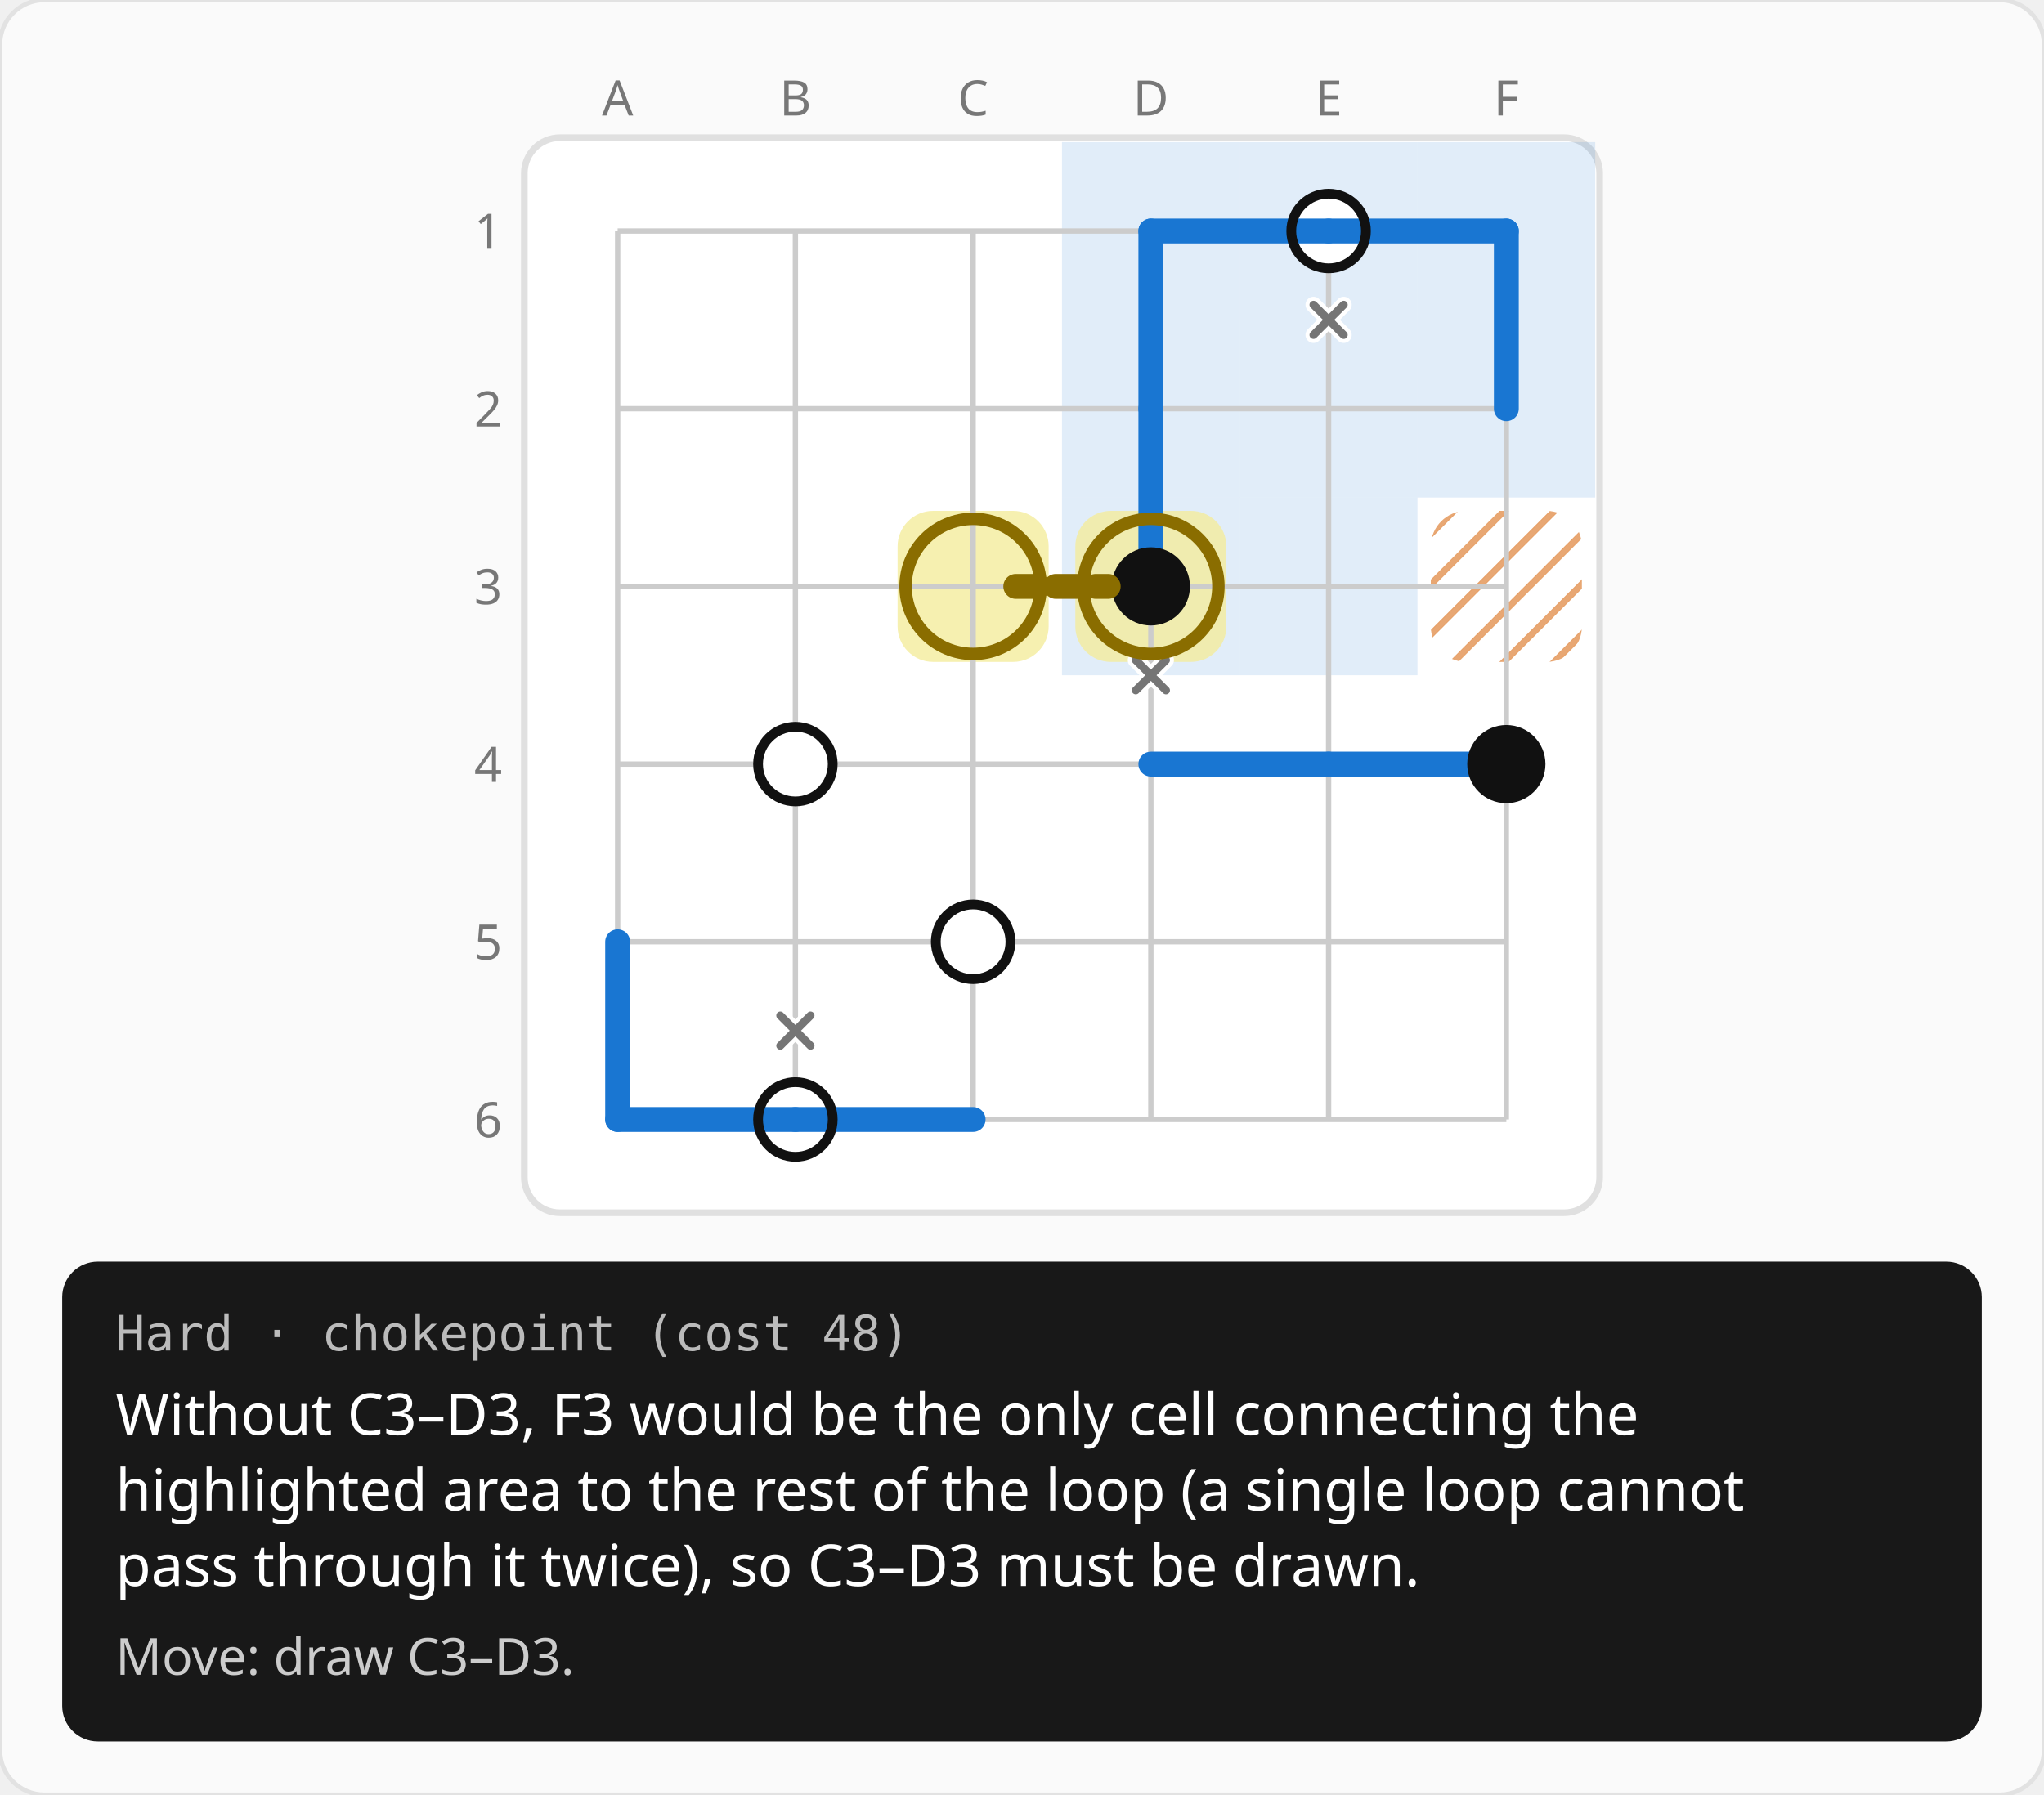
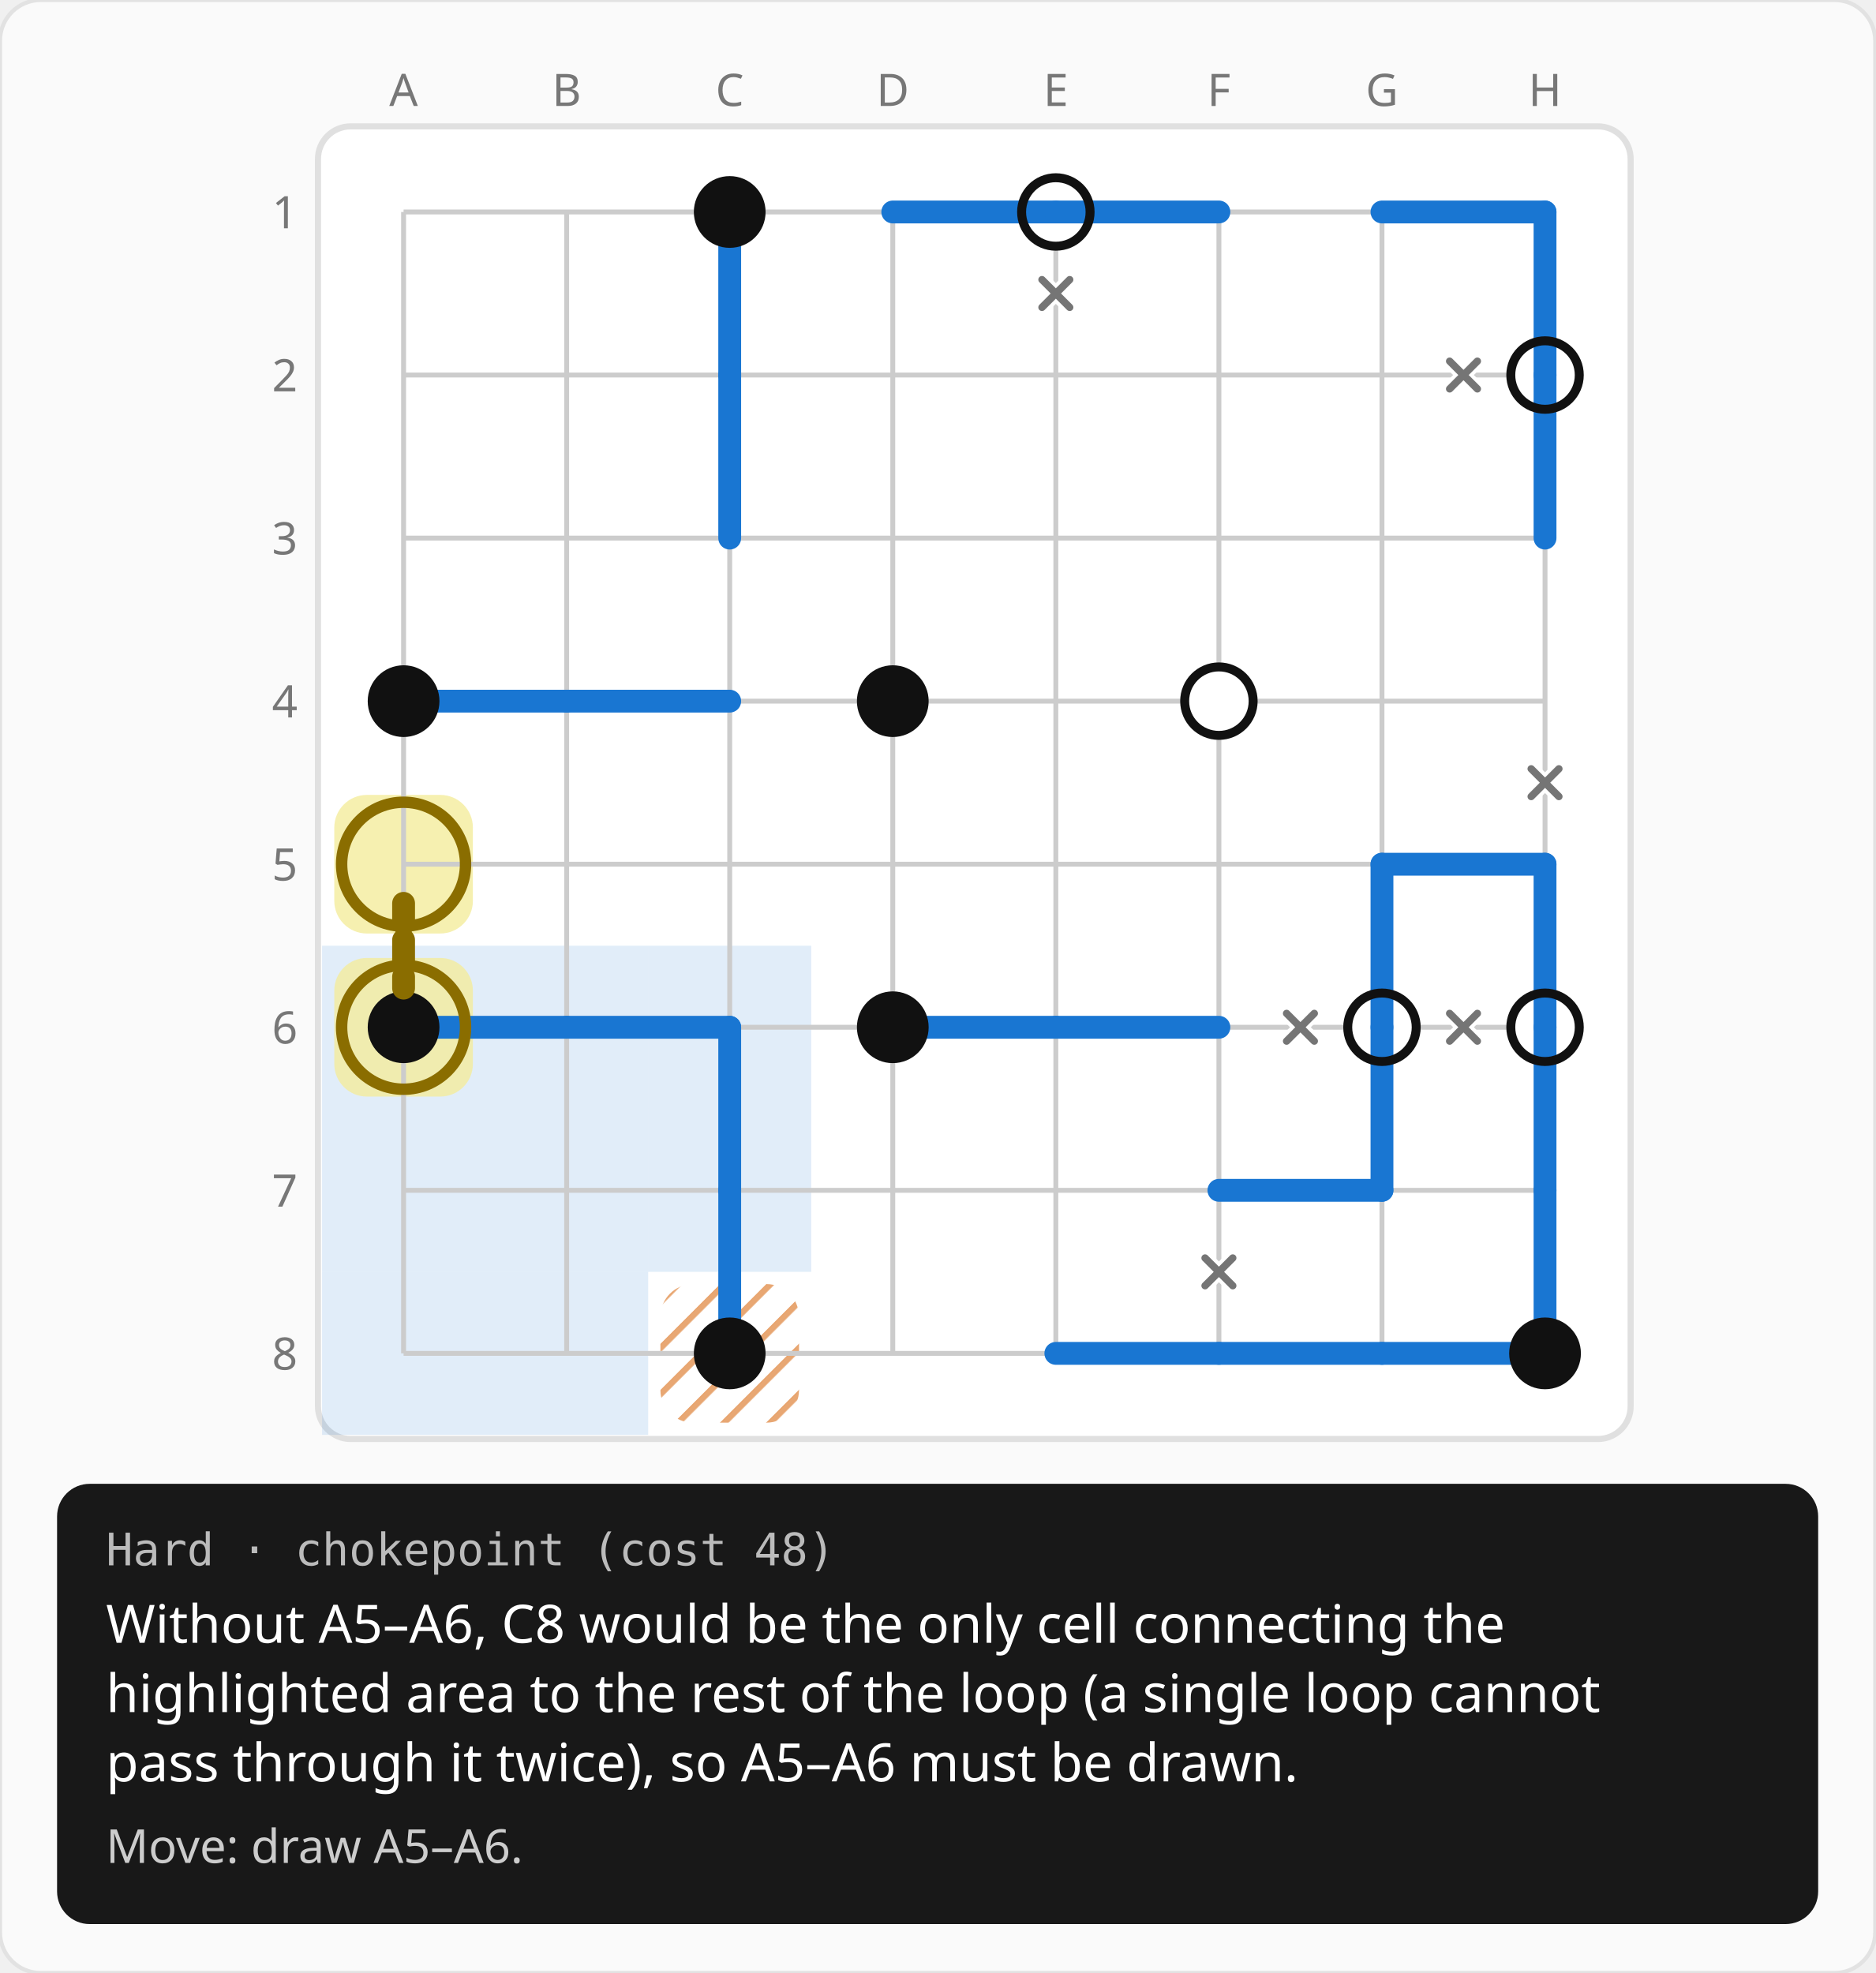
- <svg xmlns="http://www.w3.org/2000/svg" width="460" height="404" viewBox="0 0 460 404">
-   <rect width="460" height="404" rx="10" fill="#fafafa" stroke="#e2e2e2" />
+ <svg xmlns="http://www.w3.org/2000/svg" width="460" height="484" viewBox="0 0 460 484">
+   <rect width="460" height="484" rx="10" fill="#fafafa" stroke="#e2e2e2" />
  <defs>
    <pattern id="hatch" width="8" height="8" patternUnits="userSpaceOnUse" patternTransform="rotate(45)">
      <line x1="0" y1="0" x2="0" y2="8" stroke="#d55e00" stroke-width="3" opacity="0.55" />
    </pattern>
  </defs>
-   <g transform="translate(99 12)">
+   <g transform="translate(59 12)">
    <text x="40" y="14" fill="#777777" font-size="11" font-family="system-ui, sans-serif" text-anchor="middle">A</text>
    <text x="80" y="14" fill="#777777" font-size="11" font-family="system-ui, sans-serif" text-anchor="middle">B</text>
    <text x="120" y="14" fill="#777777" font-size="11" font-family="system-ui, sans-serif" text-anchor="middle">C</text>
    <text x="160" y="14" fill="#777777" font-size="11" font-family="system-ui, sans-serif" text-anchor="middle">D</text>
    <text x="200" y="14" fill="#777777" font-size="11" font-family="system-ui, sans-serif" text-anchor="middle">E</text>
    <text x="240" y="14" fill="#777777" font-size="11" font-family="system-ui, sans-serif" text-anchor="middle">F</text>
+     <text x="280" y="14" fill="#777777" font-size="11" font-family="system-ui, sans-serif" text-anchor="middle">G</text>
+     <text x="320" y="14" fill="#777777" font-size="11" font-family="system-ui, sans-serif" text-anchor="middle">H</text>
    <text x="14" y="44" fill="#777777" font-size="11" font-family="system-ui, sans-serif" text-anchor="end">1</text>
    <text x="14" y="84" fill="#777777" font-size="11" font-family="system-ui, sans-serif" text-anchor="end">2</text>
    <text x="14" y="124" fill="#777777" font-size="11" font-family="system-ui, sans-serif" text-anchor="end">3</text>
    <text x="14" y="164" fill="#777777" font-size="11" font-family="system-ui, sans-serif" text-anchor="end">4</text>
    <text x="14" y="204" fill="#777777" font-size="11" font-family="system-ui, sans-serif" text-anchor="end">5</text>
    <text x="14" y="244" fill="#777777" font-size="11" font-family="system-ui, sans-serif" text-anchor="end">6</text>
+     <text x="14" y="284" fill="#777777" font-size="11" font-family="system-ui, sans-serif" text-anchor="end">7</text>
+     <text x="14" y="324" fill="#777777" font-size="11" font-family="system-ui, sans-serif" text-anchor="end">8</text>
    <g transform="translate(18 18)">
-       <rect x="1" y="1" width="242" height="242" rx="8" fill="#ffffff" stroke="#e0e0e0" stroke-width="1.5" />
-       <rect x="202" y="42" width="40" height="40" fill="rgba(25,118,210,0.13)" />
-       <rect x="162" y="42" width="40" height="40" fill="rgba(25,118,210,0.13)" />
-       <rect x="162" y="82" width="40" height="40" fill="rgba(25,118,210,0.13)" />
-       <rect x="122" y="82" width="40" height="40" fill="rgba(25,118,210,0.13)" />
-       <rect x="122" y="42" width="40" height="40" fill="rgba(25,118,210,0.13)" />
-       <rect x="122" y="2" width="40" height="40" fill="rgba(25,118,210,0.13)" />
-       <rect x="162" y="2" width="40" height="40" fill="rgba(25,118,210,0.13)" />
-       <rect x="202" y="2" width="40" height="40" fill="rgba(25,118,210,0.13)" />
-       <rect x="205" y="85" width="34" height="34" rx="8" fill="url(#hatch)" />
-       <rect x="85" y="85" width="34" height="34" rx="8" fill="rgba(244,236,156,0.8)" />
-       <rect x="125" y="85" width="34" height="34" rx="8" fill="rgba(244,236,156,0.8)" />
-       <line x1="22" y1="22" x2="222" y2="22" stroke="#cccccc" stroke-width="1.2" />
-       <line x1="22" y1="62" x2="222" y2="62" stroke="#cccccc" stroke-width="1.2" />
-       <line x1="22" y1="102" x2="222" y2="102" stroke="#cccccc" stroke-width="1.2" />
-       <line x1="22" y1="142" x2="222" y2="142" stroke="#cccccc" stroke-width="1.2" />
-       <line x1="22" y1="182" x2="222" y2="182" stroke="#cccccc" stroke-width="1.2" />
-       <line x1="22" y1="222" x2="222" y2="222" stroke="#cccccc" stroke-width="1.2" />
-       <line x1="22" y1="22" x2="22" y2="222" stroke="#cccccc" stroke-width="1.2" />
-       <line x1="62" y1="22" x2="62" y2="222" stroke="#cccccc" stroke-width="1.2" />
-       <line x1="102" y1="22" x2="102" y2="222" stroke="#cccccc" stroke-width="1.2" />
-       <line x1="142" y1="22" x2="142" y2="222" stroke="#cccccc" stroke-width="1.2" />
-       <line x1="182" y1="22" x2="182" y2="222" stroke="#cccccc" stroke-width="1.2" />
-       <line x1="222" y1="22" x2="222" y2="222" stroke="#cccccc" stroke-width="1.2" />
+       <rect x="1" y="1" width="322" height="322" rx="8" fill="#ffffff" stroke="#e0e0e0" stroke-width="1.5" />
+       <rect x="82" y="242" width="40" height="40" fill="rgba(25,118,210,0.13)" />
+       <rect x="82" y="202" width="40" height="40" fill="rgba(25,118,210,0.13)" />
+       <rect x="42" y="202" width="40" height="40" fill="rgba(25,118,210,0.13)" />
+       <rect x="2" y="202" width="40" height="40" fill="rgba(25,118,210,0.13)" />
+       <rect x="2" y="242" width="40" height="40" fill="rgba(25,118,210,0.13)" />
+       <rect x="2" y="282" width="40" height="40" fill="rgba(25,118,210,0.13)" />
+       <rect x="42" y="282" width="40" height="40" fill="rgba(25,118,210,0.13)" />
+       <rect x="42" y="242" width="40" height="40" fill="rgba(25,118,210,0.13)" />
+       <rect x="85" y="285" width="34" height="34" rx="8" fill="url(#hatch)" />
+       <rect x="5" y="165" width="34" height="34" rx="8" fill="rgba(244,236,156,0.8)" />
+       <rect x="5" y="205" width="34" height="34" rx="8" fill="rgba(244,236,156,0.8)" />
+       <line x1="22" y1="22" x2="302" y2="22" stroke="#cccccc" stroke-width="1.2" />
+       <line x1="22" y1="62" x2="302" y2="62" stroke="#cccccc" stroke-width="1.2" />
+       <line x1="22" y1="102" x2="302" y2="102" stroke="#cccccc" stroke-width="1.2" />
+       <line x1="22" y1="142" x2="302" y2="142" stroke="#cccccc" stroke-width="1.2" />
+       <line x1="22" y1="182" x2="302" y2="182" stroke="#cccccc" stroke-width="1.2" />
+       <line x1="22" y1="222" x2="302" y2="222" stroke="#cccccc" stroke-width="1.2" />
+       <line x1="22" y1="262" x2="302" y2="262" stroke="#cccccc" stroke-width="1.2" />
+       <line x1="22" y1="302" x2="302" y2="302" stroke="#cccccc" stroke-width="1.2" />
+       <line x1="22" y1="22" x2="22" y2="302" stroke="#cccccc" stroke-width="1.2" />
+       <line x1="62" y1="22" x2="62" y2="302" stroke="#cccccc" stroke-width="1.2" />
+       <line x1="102" y1="22" x2="102" y2="302" stroke="#cccccc" stroke-width="1.2" />
+       <line x1="142" y1="22" x2="142" y2="302" stroke="#cccccc" stroke-width="1.2" />
+       <line x1="182" y1="22" x2="182" y2="302" stroke="#cccccc" stroke-width="1.2" />
+       <line x1="222" y1="22" x2="222" y2="302" stroke="#cccccc" stroke-width="1.2" />
+       <line x1="262" y1="22" x2="262" y2="302" stroke="#cccccc" stroke-width="1.2" />
+       <line x1="302" y1="22" x2="302" y2="302" stroke="#cccccc" stroke-width="1.2" />
      <circle cx="182" cy="22" r="8.4" fill="#ffffff" />
-       <circle cx="62" cy="142" r="8.4" fill="#ffffff" />
-       <circle cx="102" cy="182" r="8.4" fill="#ffffff" />
-       <circle cx="62" cy="222" r="8.4" fill="#ffffff" />
+       <circle cx="302" cy="62" r="8.4" fill="#ffffff" />
+       <circle cx="222" cy="142" r="8.4" fill="#ffffff" />
+       <circle cx="262" cy="222" r="8.4" fill="#ffffff" />
+       <circle cx="302" cy="222" r="8.4" fill="#ffffff" />
+       <line x1="102" y1="22" x2="102" y2="62" stroke="#1976d2" stroke-width="5.6" stroke-linecap="round" />
      <line x1="142" y1="22" x2="182" y2="22" stroke="#1976d2" stroke-width="5.6" stroke-linecap="round" />
-       <line x1="142" y1="22" x2="142" y2="62" stroke="#1976d2" stroke-width="5.6" stroke-linecap="round" />
      <line x1="182" y1="22" x2="222" y2="22" stroke="#1976d2" stroke-width="5.6" stroke-linecap="round" />
-       <line x1="222" y1="22" x2="222" y2="62" stroke="#1976d2" stroke-width="5.6" stroke-linecap="round" />
-       <line x1="142" y1="62" x2="142" y2="102" stroke="#1976d2" stroke-width="5.6" stroke-linecap="round" />
-       <line x1="142" y1="142" x2="182" y2="142" stroke="#1976d2" stroke-width="5.6" stroke-linecap="round" />
-       <line x1="182" y1="142" x2="222" y2="142" stroke="#1976d2" stroke-width="5.6" stroke-linecap="round" />
-       <line x1="22" y1="182" x2="22" y2="222" stroke="#1976d2" stroke-width="5.6" stroke-linecap="round" />
+       <line x1="262" y1="22" x2="302" y2="22" stroke="#1976d2" stroke-width="5.6" stroke-linecap="round" />
+       <line x1="302" y1="22" x2="302" y2="62" stroke="#1976d2" stroke-width="5.6" stroke-linecap="round" />
+       <line x1="102" y1="62" x2="102" y2="102" stroke="#1976d2" stroke-width="5.6" stroke-linecap="round" />
+       <line x1="302" y1="62" x2="302" y2="102" stroke="#1976d2" stroke-width="5.6" stroke-linecap="round" />
+       <line x1="22" y1="142" x2="62" y2="142" stroke="#1976d2" stroke-width="5.6" stroke-linecap="round" />
+       <line x1="62" y1="142" x2="102" y2="142" stroke="#1976d2" stroke-width="5.6" stroke-linecap="round" />
+       <line x1="262" y1="182" x2="302" y2="182" stroke="#1976d2" stroke-width="5.6" stroke-linecap="round" />
+       <line x1="262" y1="182" x2="262" y2="222" stroke="#1976d2" stroke-width="5.6" stroke-linecap="round" />
+       <line x1="302" y1="182" x2="302" y2="222" stroke="#1976d2" stroke-width="5.6" stroke-linecap="round" />
      <line x1="22" y1="222" x2="62" y2="222" stroke="#1976d2" stroke-width="5.6" stroke-linecap="round" />
      <line x1="62" y1="222" x2="102" y2="222" stroke="#1976d2" stroke-width="5.6" stroke-linecap="round" />
+       <line x1="102" y1="222" x2="102" y2="262" stroke="#1976d2" stroke-width="5.6" stroke-linecap="round" />
+       <line x1="142" y1="222" x2="182" y2="222" stroke="#1976d2" stroke-width="5.6" stroke-linecap="round" />
+       <line x1="182" y1="222" x2="222" y2="222" stroke="#1976d2" stroke-width="5.6" stroke-linecap="round" />
+       <line x1="262" y1="222" x2="262" y2="262" stroke="#1976d2" stroke-width="5.6" stroke-linecap="round" />
+       <line x1="302" y1="222" x2="302" y2="262" stroke="#1976d2" stroke-width="5.6" stroke-linecap="round" />
+       <line x1="102" y1="262" x2="102" y2="302" stroke="#1976d2" stroke-width="5.6" stroke-linecap="round" />
+       <line x1="222" y1="262" x2="262" y2="262" stroke="#1976d2" stroke-width="5.6" stroke-linecap="round" />
+       <line x1="302" y1="262" x2="302" y2="302" stroke="#1976d2" stroke-width="5.6" stroke-linecap="round" />
+       <line x1="182" y1="302" x2="222" y2="302" stroke="#1976d2" stroke-width="5.6" stroke-linecap="round" />
+       <line x1="222" y1="302" x2="262" y2="302" stroke="#1976d2" stroke-width="5.6" stroke-linecap="round" />
+       <line x1="262" y1="302" x2="302" y2="302" stroke="#1976d2" stroke-width="5.6" stroke-linecap="round" />
+       <circle cx="102" cy="22" r="8.8" fill="#111111" />
      <circle cx="182" cy="22" r="8.4" fill="none" stroke="#111111" stroke-width="2.2" />
-       <circle cx="142" cy="102" r="8.8" fill="#111111" />
-       <circle cx="62" cy="142" r="8.4" fill="none" stroke="#111111" stroke-width="2.2" />
-       <circle cx="222" cy="142" r="8.8" fill="#111111" />
-       <circle cx="102" cy="182" r="8.4" fill="none" stroke="#111111" stroke-width="2.2" />
-       <circle cx="62" cy="222" r="8.4" fill="none" stroke="#111111" stroke-width="2.2" />
+       <circle cx="302" cy="62" r="8.4" fill="none" stroke="#111111" stroke-width="2.2" />
+       <circle cx="22" cy="142" r="8.8" fill="#111111" />
+       <circle cx="142" cy="142" r="8.8" fill="#111111" />
+       <circle cx="222" cy="142" r="8.4" fill="none" stroke="#111111" stroke-width="2.2" />
+       <circle cx="22" cy="222" r="8.8" fill="#111111" />
+       <circle cx="142" cy="222" r="8.8" fill="#111111" />
+       <circle cx="262" cy="222" r="8.4" fill="none" stroke="#111111" stroke-width="2.2" />
+       <circle cx="302" cy="222" r="8.4" fill="none" stroke="#111111" stroke-width="2.2" />
+       <circle cx="102" cy="302" r="8.8" fill="#111111" />
+       <circle cx="302" cy="302" r="8.8" fill="#111111" />
      <path d="M178.6 38.6L185.4 45.4M178.6 45.4L185.4 38.6" stroke="#ffffff" stroke-width="3.6" stroke-linecap="round" />
      <path d="M178.6 38.6L185.4 45.4M178.6 45.4L185.4 38.6" stroke="#757575" stroke-width="1.8" stroke-linecap="round" />
-       <path d="M138.6 118.6L145.4 125.4M138.6 125.4L145.4 118.6" stroke="#ffffff" stroke-width="3.6" stroke-linecap="round" />
-       <path d="M138.6 118.6L145.4 125.4M138.6 125.4L145.4 118.6" stroke="#757575" stroke-width="1.8" stroke-linecap="round" />
-       <path d="M58.6 198.6L65.4 205.4M58.6 205.4L65.4 198.6" stroke="#ffffff" stroke-width="3.6" stroke-linecap="round" />
-       <path d="M58.6 198.6L65.4 205.4M58.6 205.4L65.4 198.6" stroke="#757575" stroke-width="1.8" stroke-linecap="round" />
-       <circle cx="102" cy="102" r="15.2" fill="none" stroke="#8a6d00" stroke-width="2.8" />
-       <circle cx="142" cy="102" r="15.2" fill="none" stroke="#8a6d00" stroke-width="2.8" />
-       <line x1="111.6" y1="102" x2="132.4" y2="102" stroke="#8a6d00" stroke-width="5.6" stroke-linecap="round" stroke-dasharray="5 4" />
+       <path d="M278.6 58.6L285.4 65.4M278.6 65.4L285.4 58.6" stroke="#ffffff" stroke-width="3.6" stroke-linecap="round" />
+       <path d="M278.6 58.6L285.4 65.4M278.6 65.4L285.4 58.6" stroke="#757575" stroke-width="1.8" stroke-linecap="round" />
+       <path d="M298.6 158.6L305.4 165.4M298.6 165.4L305.4 158.6" stroke="#ffffff" stroke-width="3.6" stroke-linecap="round" />
+       <path d="M298.6 158.6L305.4 165.4M298.6 165.4L305.4 158.6" stroke="#757575" stroke-width="1.8" stroke-linecap="round" />
+       <path d="M238.6 218.6L245.4 225.4M238.6 225.4L245.4 218.6" stroke="#ffffff" stroke-width="3.6" stroke-linecap="round" />
+       <path d="M238.6 218.6L245.4 225.4M238.6 225.4L245.4 218.6" stroke="#757575" stroke-width="1.8" stroke-linecap="round" />
+       <path d="M278.6 218.6L285.4 225.4M278.6 225.4L285.4 218.6" stroke="#ffffff" stroke-width="3.6" stroke-linecap="round" />
+       <path d="M278.6 218.6L285.4 225.4M278.6 225.4L285.4 218.6" stroke="#757575" stroke-width="1.8" stroke-linecap="round" />
+       <path d="M218.6 278.6L225.4 285.4M218.6 285.4L225.4 278.6" stroke="#ffffff" stroke-width="3.6" stroke-linecap="round" />
+       <path d="M218.6 278.6L225.4 285.4M218.6 285.4L225.4 278.6" stroke="#757575" stroke-width="1.8" stroke-linecap="round" />
+       <circle cx="22" cy="182" r="15.2" fill="none" stroke="#8a6d00" stroke-width="2.8" />
+       <circle cx="22" cy="222" r="15.2" fill="none" stroke="#8a6d00" stroke-width="2.8" />
+       <line x1="22" y1="191.6" x2="22" y2="212.4" stroke="#8a6d00" stroke-width="5.6" stroke-linecap="round" stroke-dasharray="5 4" />
    </g>
  </g>
-   <rect x="14" y="284" width="432" height="108" rx="8" fill="#181818" />
-   <text x="26" y="304" fill="#bbbbbb" font-size="11" font-family="ui-monospace, Menlo, monospace">Hard · chokepoint (cost 48)</text>
-   <text x="26" y="323" fill="#ffffff" font-size="13" font-family="system-ui, sans-serif">Without C3–D3, F3 would be the only cell connecting the</text>
-   <text x="26" y="340" fill="#ffffff" font-size="13" font-family="system-ui, sans-serif">highlighted area to the rest of the loop (a single loop cannot</text>
-   <text x="26" y="357" fill="#ffffff" font-size="13" font-family="system-ui, sans-serif">pass through it twice), so C3–D3 must be drawn.</text>
-   <text x="26" y="377" fill="#cccccc" font-size="11.5" font-family="system-ui, sans-serif">Move: draw C3–D3.</text>
+   <rect x="14" y="364" width="432" height="108" rx="8" fill="#181818" />
+   <text x="26" y="384" fill="#bbbbbb" font-size="11" font-family="ui-monospace, Menlo, monospace">Hard · chokepoint (cost 48)</text>
+   <text x="26" y="403" fill="#ffffff" font-size="13" font-family="system-ui, sans-serif">Without A5–A6, C8 would be the only cell connecting the</text>
+   <text x="26" y="420" fill="#ffffff" font-size="13" font-family="system-ui, sans-serif">highlighted area to the rest of the loop (a single loop cannot</text>
+   <text x="26" y="437" fill="#ffffff" font-size="13" font-family="system-ui, sans-serif">pass through it twice), so A5–A6 must be drawn.</text>
+   <text x="26" y="457" fill="#cccccc" font-size="11.5" font-family="system-ui, sans-serif">Move: draw A5–A6.</text>
</svg>
